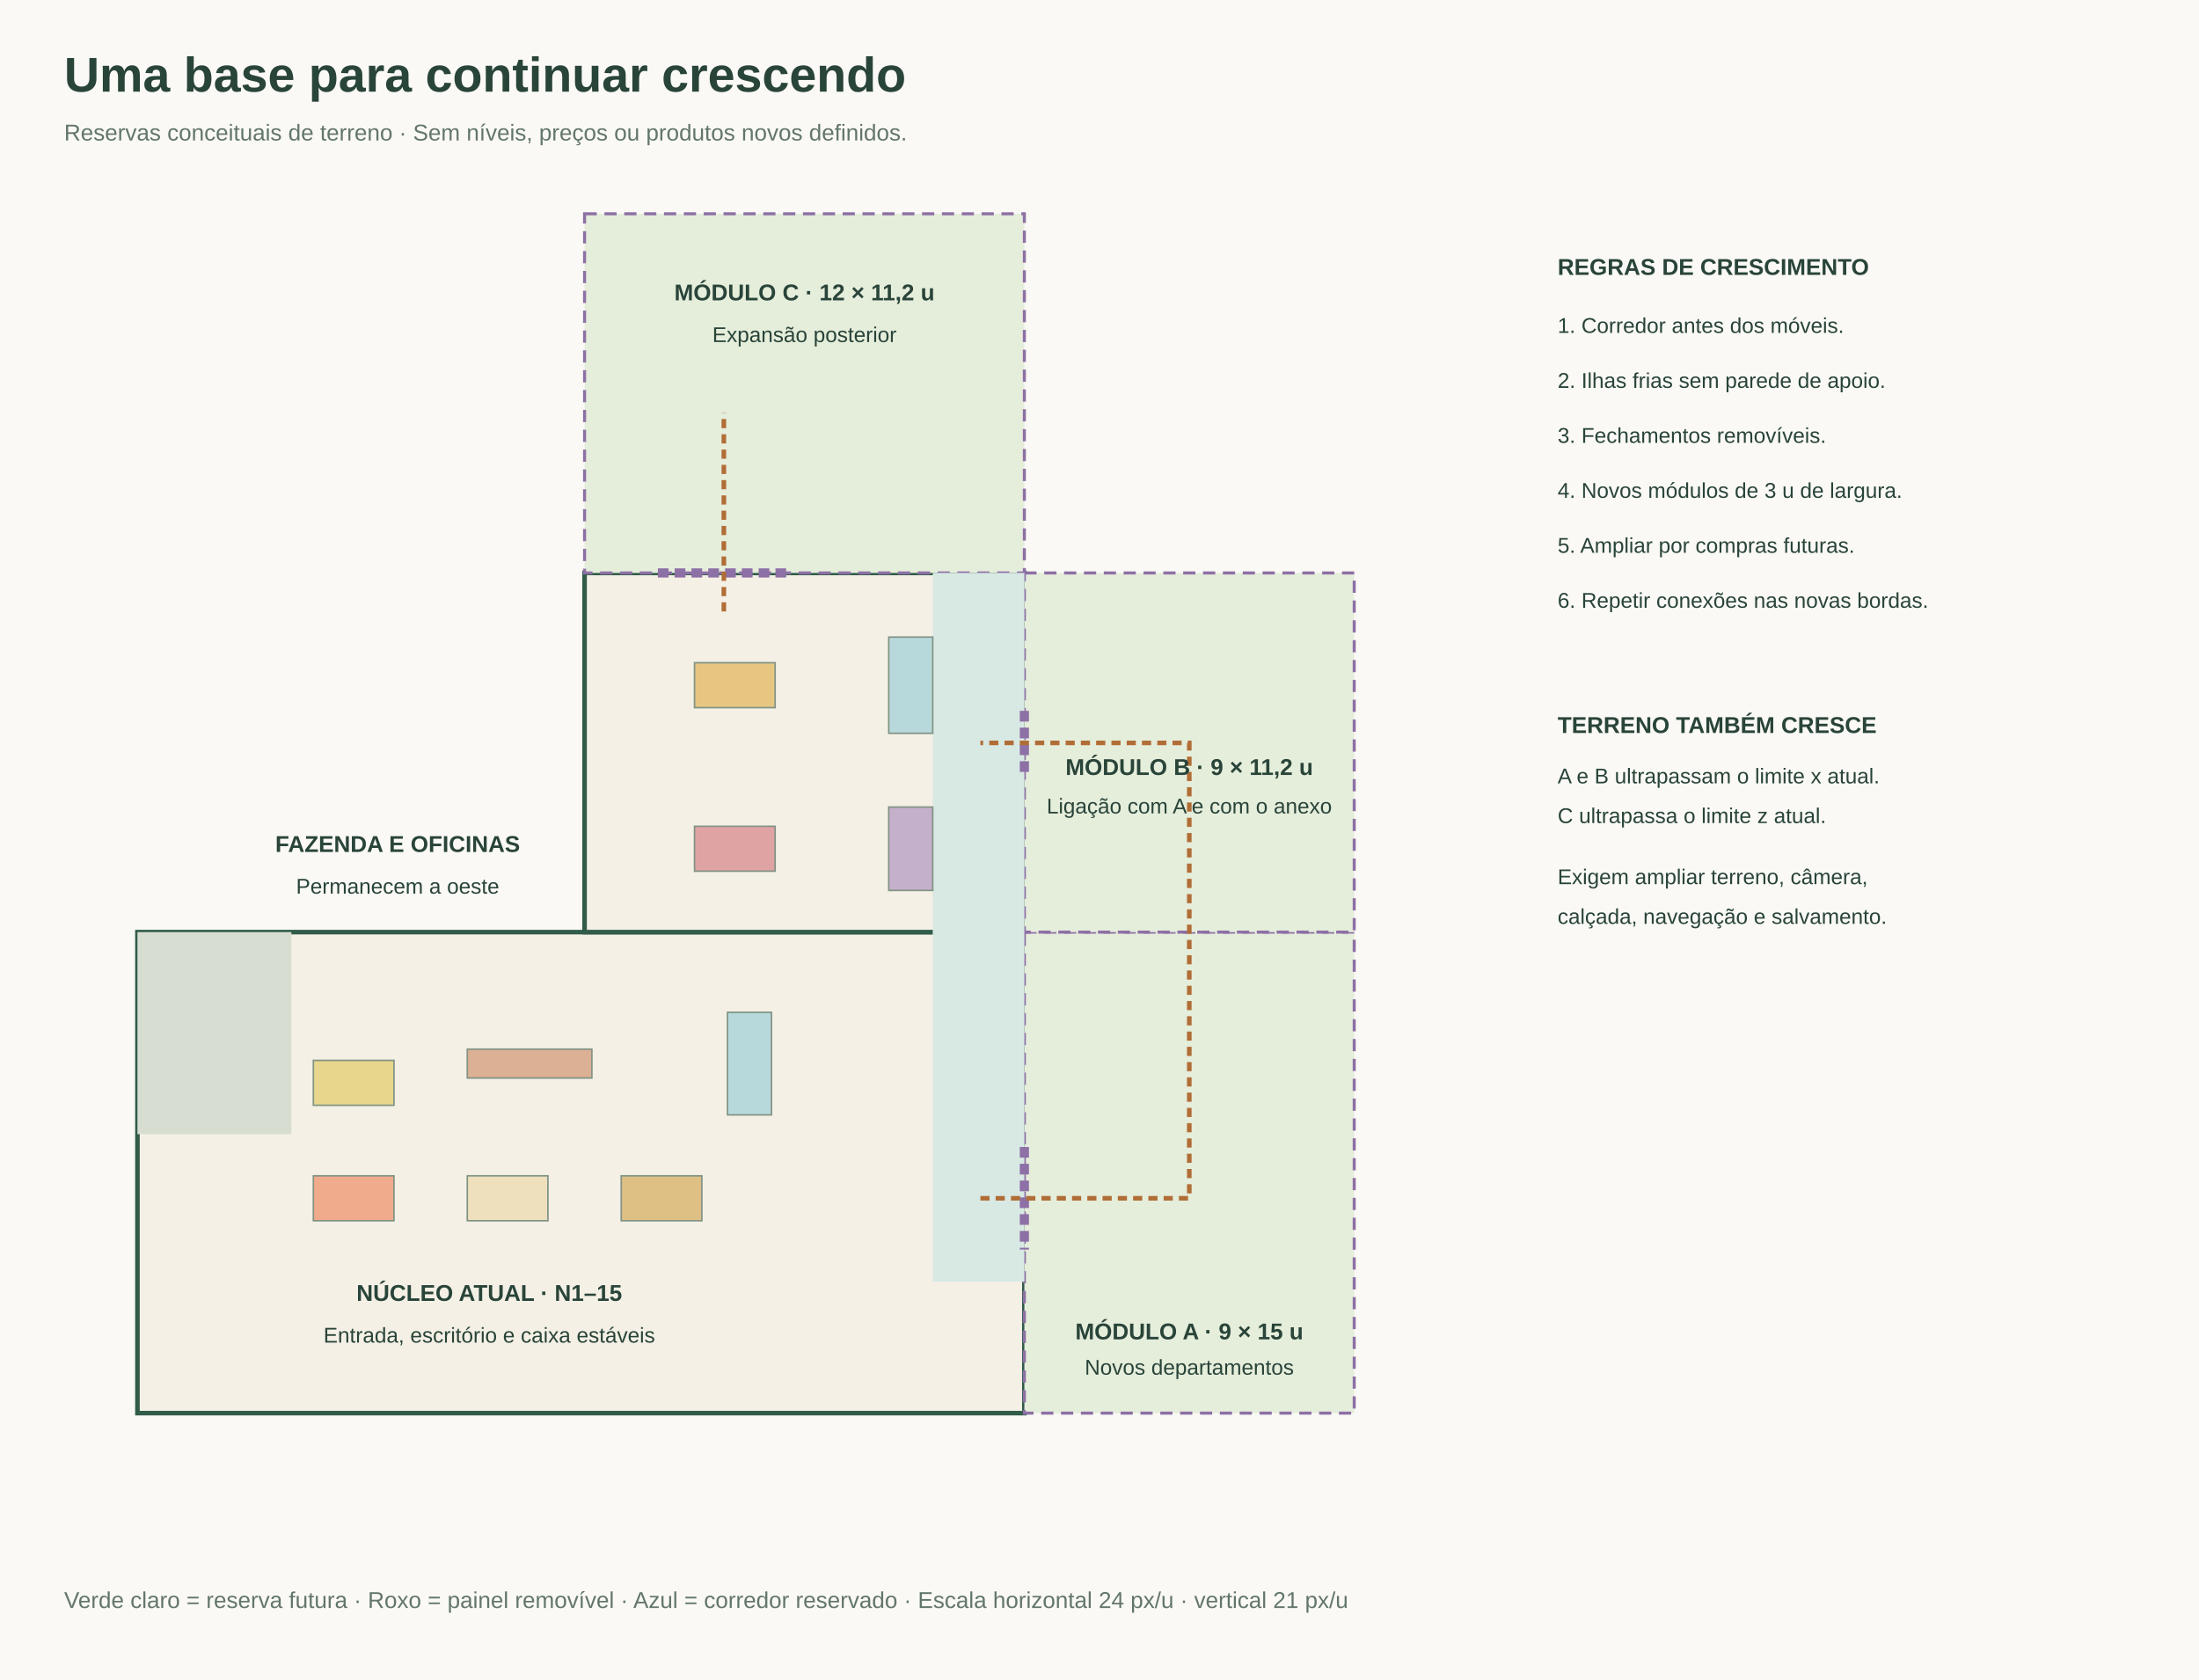
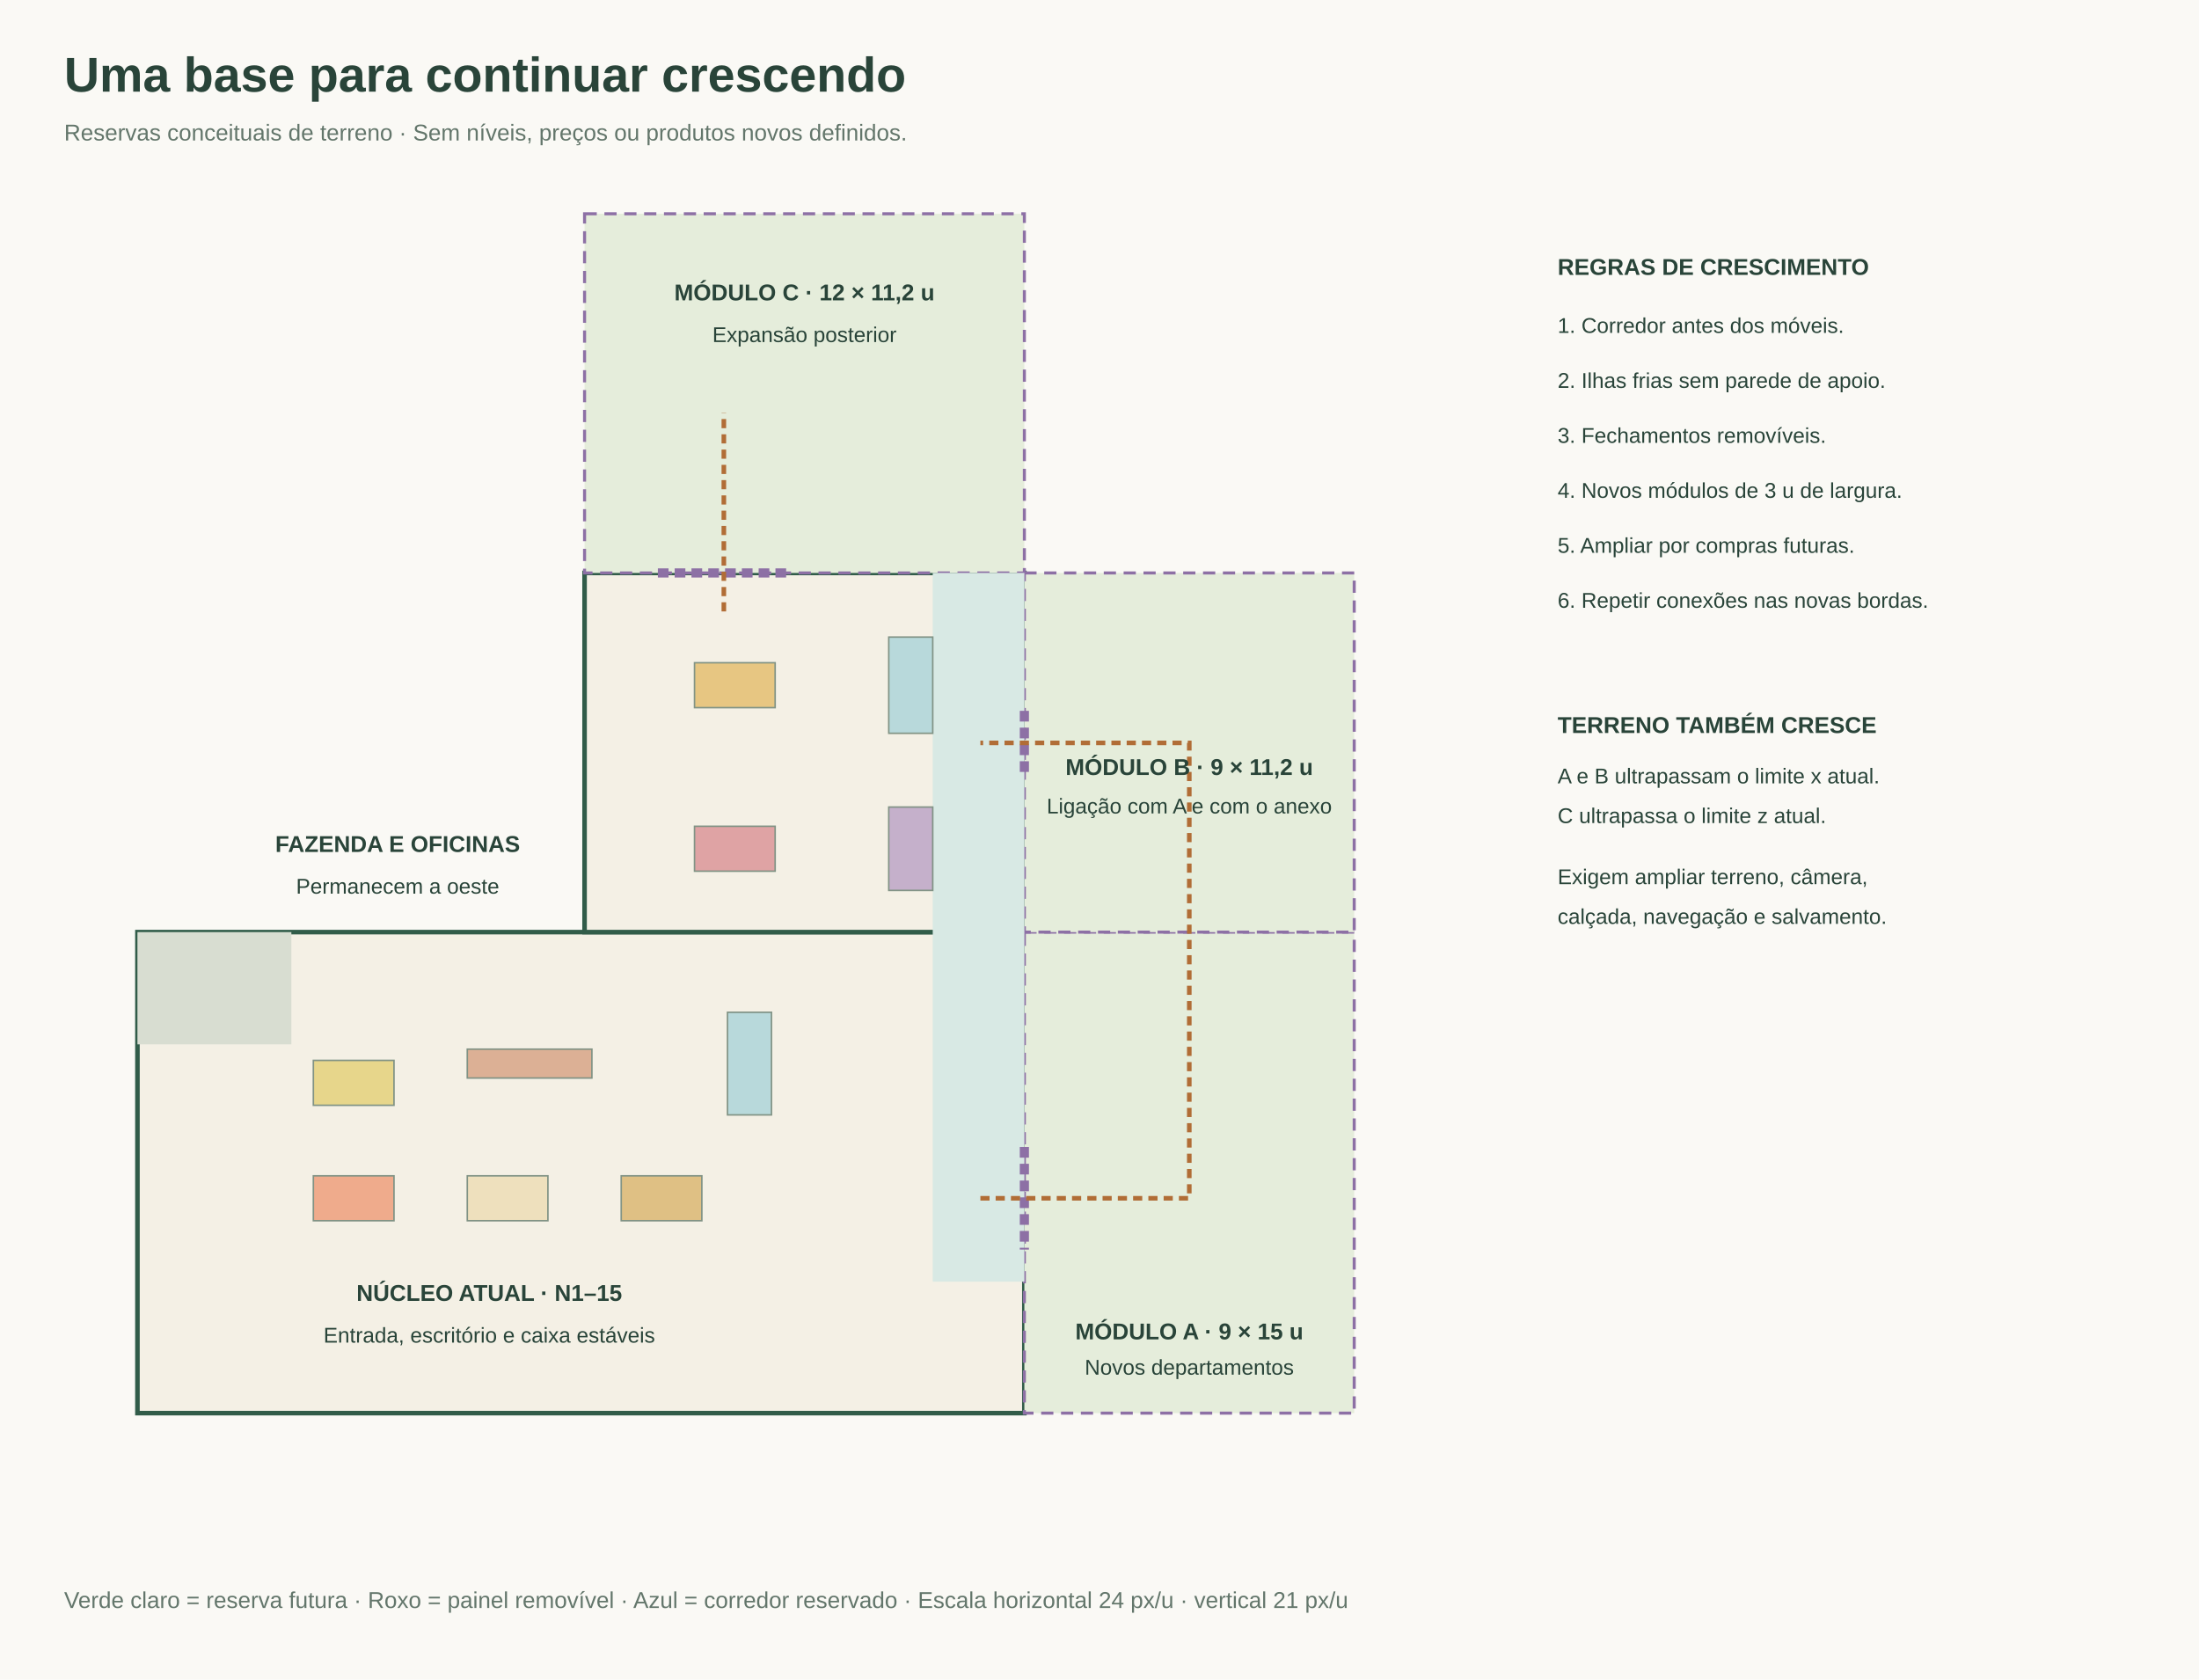
<svg xmlns="http://www.w3.org/2000/svg" width="1440" height="1100" viewBox="0 0 1440 1100" role="img" aria-labelledby="title desc">
  <style>text{font-family:Arial,sans-serif;fill:#294439}.h{font-size:32px;font-weight:bold}.sub{font-size:15px;fill:#63766b}.label{font-size:15px;font-weight:bold}.note{font-size:14px}.tiny{font-size:11px}</style>
  <rect width="1440" height="1100" fill="#faf9f5" />
  <text x="42" y="60" class="h">Uma base para continuar crescendo</text>
  <text x="42" y="92" class="sub">Reservas conceituais de terreno · Sem níveis, preços ou produtos novos definidos.</text>
  <rect x="90" y="610.4" width="580.8" height="315" fill="#f4f0e5" stroke="#315c49" stroke-width="3" />
  <rect x="382.8" y="375.2" width="288" height="235.2" fill="#f4f0e5" stroke="#315c49" stroke-width="3" />
  <rect x="670.8" y="610.4" width="216" height="315" fill="#e5eddb" stroke="#8d70a5" stroke-width="2" stroke-dasharray="8 5" />
  <rect x="670.8" y="375.2" width="216" height="235.2" fill="#e5eddb" stroke="#8d70a5" stroke-width="2" stroke-dasharray="8 5" />
  <rect x="382.8" y="140" width="288" height="235.2" fill="#e5eddb" stroke="#8d70a5" stroke-width="2" stroke-dasharray="8 5" />
  <rect x="610.8" y="375.2" width="60" height="464.1" fill="#d8e9e4" />
-   <rect x="90" y="610.4" width="100.8" height="132.3" fill="#d8ddd1" />
+   <rect x="90" y="610.4" width="100.8" height="73.5" fill="#d8ddd1" />
  <rect x="205.2" y="770" width="52.8" height="29.4" fill="#efab8c" stroke="#819385" stroke-width="1" />
  <rect x="205.2" y="694.4" width="52.8" height="29.4" fill="#e7d68b" stroke="#819385" stroke-width="1" />
  <rect x="306" y="770" width="52.8" height="29.4" fill="#eee0bd" stroke="#819385" stroke-width="1" />
  <rect x="406.8" y="770" width="52.8" height="29.4" fill="#dfc084" stroke="#819385" stroke-width="1" />
  <rect x="306" y="687.05" width="81.6" height="18.9" fill="#dcb095" stroke="#819385" stroke-width="1" />
  <rect x="476.4" y="662.9" width="28.8" height="67.2" fill="#b8d9db" stroke="#819385" stroke-width="1" />
  <rect x="454.8" y="541.1" width="52.8" height="29.4" fill="#dfa3a4" stroke="#819385" stroke-width="1" />
  <rect x="454.8" y="434" width="52.8" height="29.4" fill="#e7c682" stroke="#819385" stroke-width="1" />
  <rect x="582" y="417.2" width="28.8" height="63" fill="#b8d9db" stroke="#819385" stroke-width="1" />
  <rect x="582" y="528.5" width="28.8" height="54.6" fill="#c5b0cb" stroke="#819385" stroke-width="1" />
  <path d="M670.8,751.1L670.8,818.3" fill="none" stroke="#8d70a5" stroke-width="6" stroke-dasharray="7 4" />
  <path d="M670.8,465.5L670.8,507.5" fill="none" stroke="#8d70a5" stroke-width="6" stroke-dasharray="7 4" />
  <path d="M430.8,375.2L517.2,375.2" fill="none" stroke="#8d70a5" stroke-width="6" stroke-dasharray="7 4" />
  <path d="M642,784.7H778.8V486.5H642" fill="none" stroke="#b16d36" stroke-width="3" stroke-dasharray="6 4" />
  <path d="M474,400.4L474,270.2" fill="none" stroke="#b16d36" stroke-width="3" stroke-dasharray="6 4" />
  <text x="778.8" y="877.1" class="label" text-anchor="middle">MÓDULO A · 9 × 15 u</text>
  <text x="778.8" y="900.2" class="note" text-anchor="middle">Novos departamentos</text>
  <text x="778.8" y="507.5" class="label" text-anchor="middle">MÓDULO B · 9 × 11,2 u</text>
  <text x="778.8" y="532.7" class="note" text-anchor="middle">Ligação com A e com o anexo</text>
  <text x="526.8" y="196.7" class="label" text-anchor="middle">MÓDULO C · 12 × 11,2 u</text>
  <text x="526.8" y="224" class="note" text-anchor="middle">Expansão posterior</text>
  <text x="320.4" y="851.9" class="label" text-anchor="middle">NÚCLEO ATUAL · N1–15</text>
  <text x="320.4" y="879.2" class="note" text-anchor="middle">Entrada, escritório e caixa estáveis</text>
  <text x="260.4" y="557.9" class="label" text-anchor="middle">FAZENDA E OFICINAS</text>
  <text x="260.4" y="585.2" class="note" text-anchor="middle">Permanecem a oeste</text>
  <text x="1020" y="180" class="label">REGRAS DE CRESCIMENTO</text>
  <text x="1020" y="218" class="note">1. Corredor antes dos móveis.</text>
  <text x="1020" y="254" class="note">2. Ilhas frias sem parede de apoio.</text>
  <text x="1020" y="290" class="note">3. Fechamentos removíveis.</text>
  <text x="1020" y="326" class="note">4. Novos módulos de 3 u de largura.</text>
  <text x="1020" y="362" class="note">5. Ampliar por compras futuras.</text>
  <text x="1020" y="398" class="note">6. Repetir conexões nas novas bordas.</text>
  <text x="1020" y="480" class="label">TERRENO TAMBÉM CRESCE</text>
  <text x="1020" y="513" class="note">A e B ultrapassam o limite x atual.</text>
  <text x="1020" y="539" class="note">C ultrapassa o limite z atual.</text>
  <text x="1020" y="579" class="note">Exigem ampliar terreno, câmera,</text>
  <text x="1020" y="605" class="note">calçada, navegação e salvamento.</text>
  <text x="42" y="1053" class="sub">Verde claro = reserva futura · Roxo = painel removível · Azul = corredor reservado · Escala horizontal 24 px/u · vertical 21 px/u</text>
</svg>
